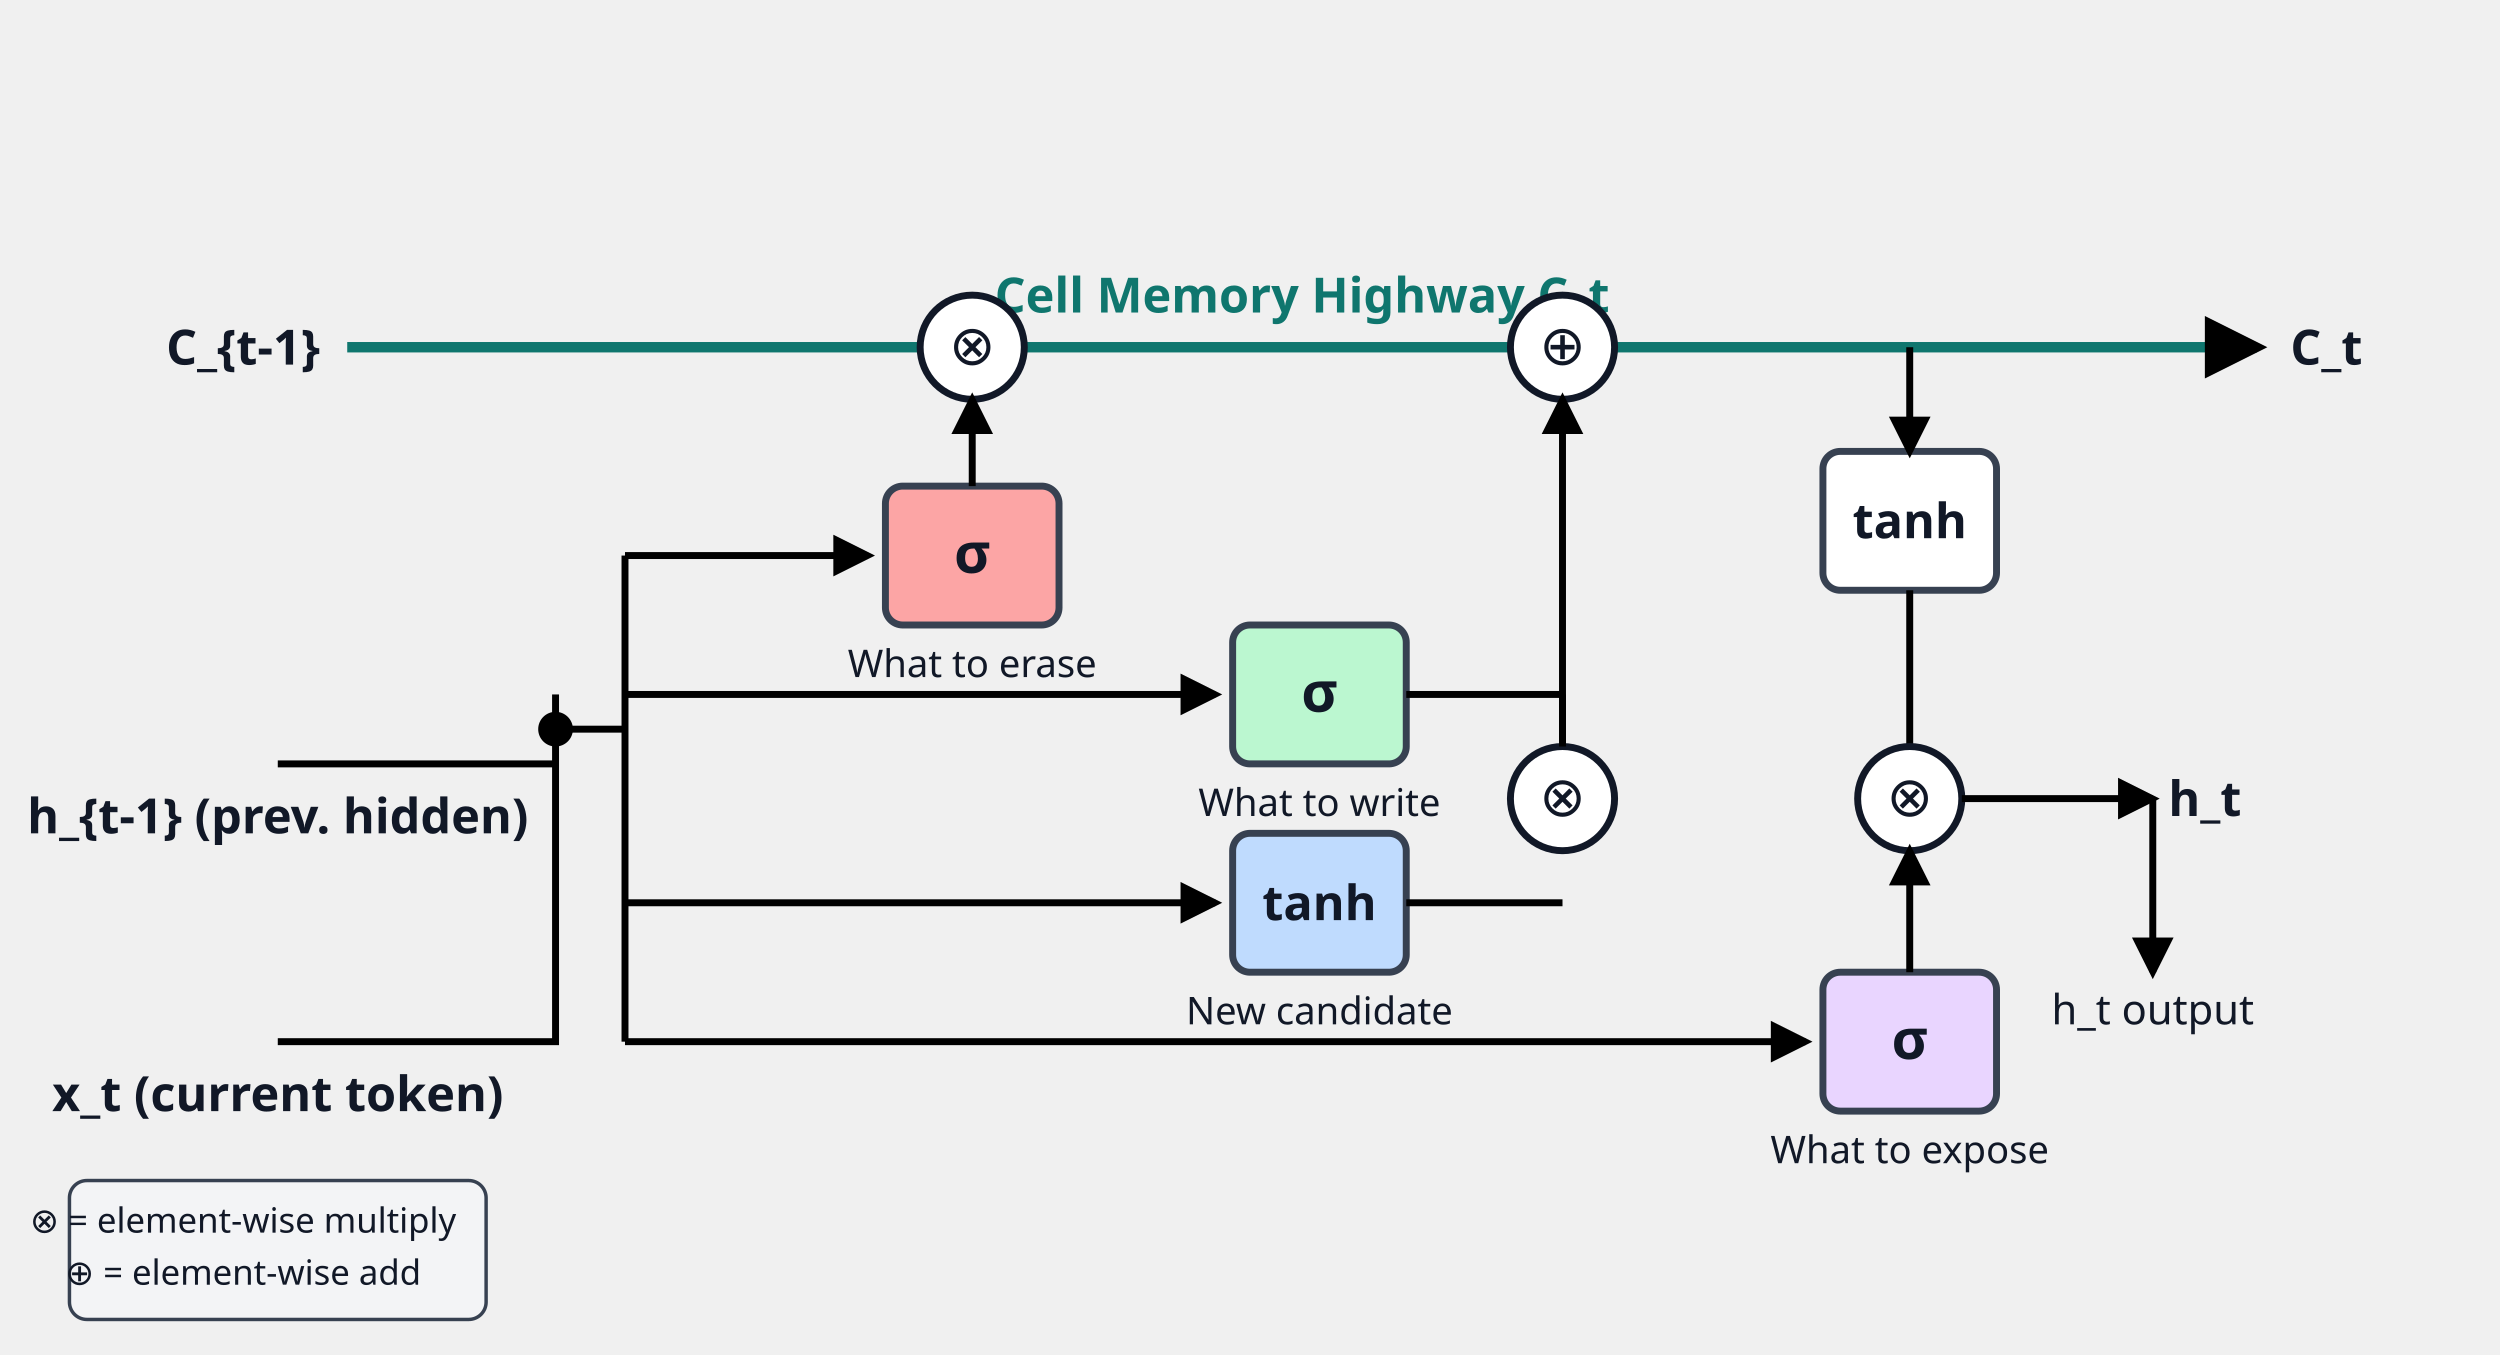
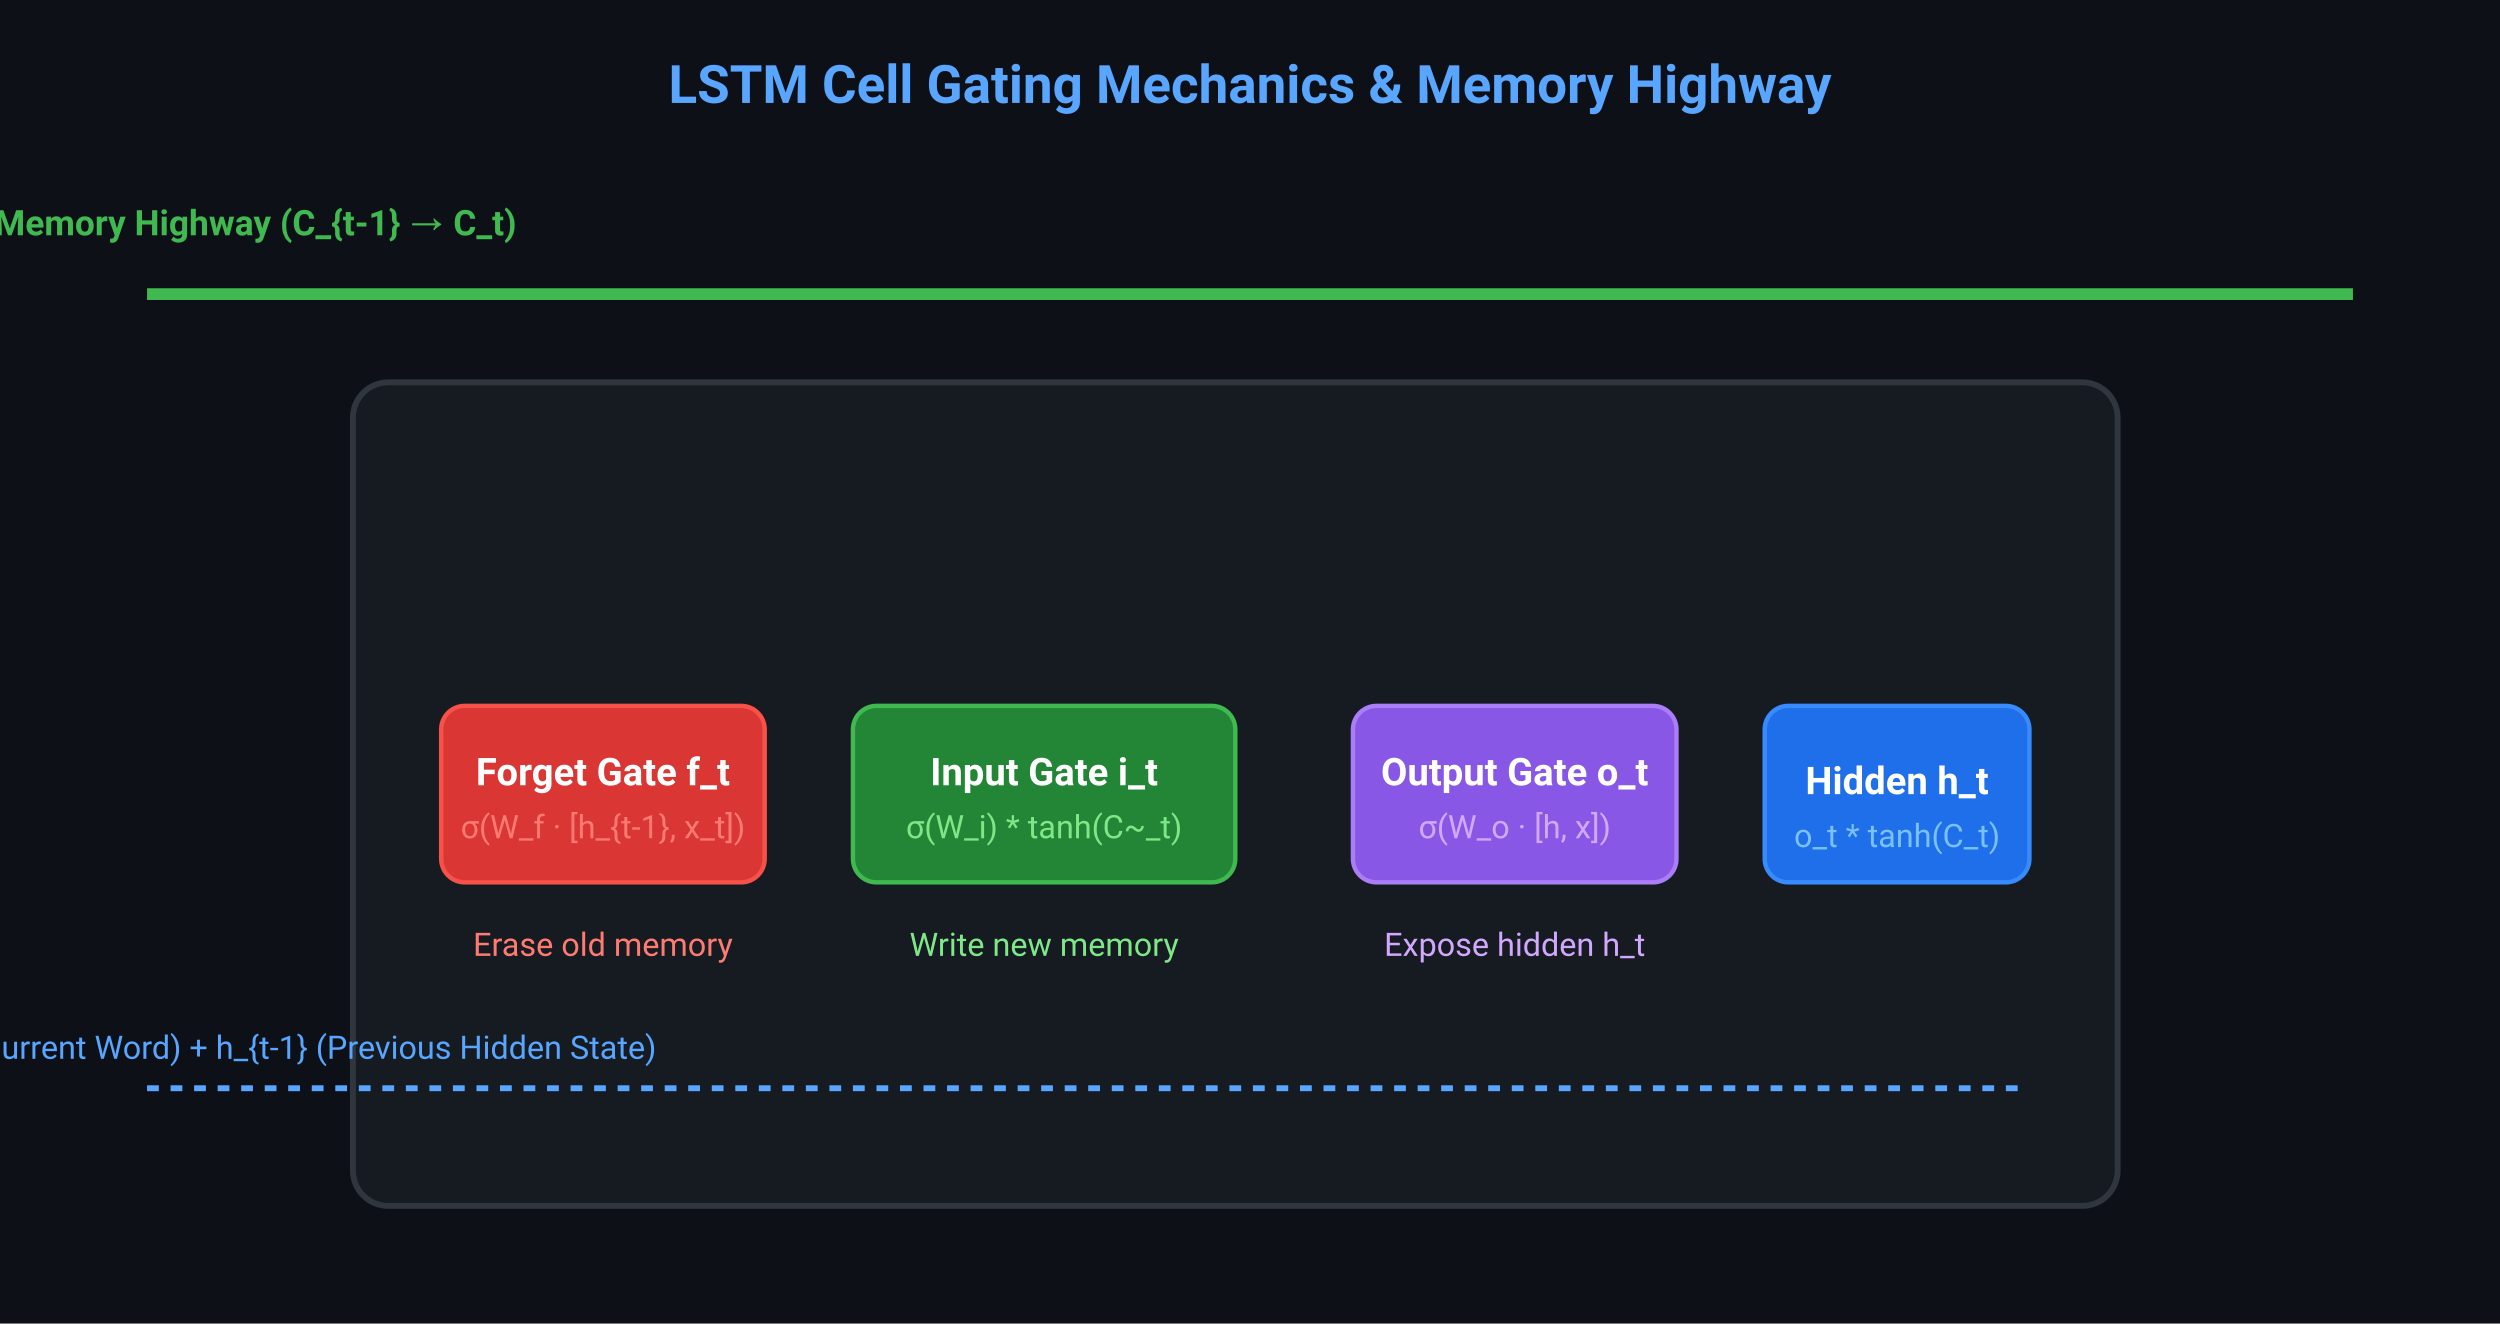
- <svg xmlns="http://www.w3.org/2000/svg" viewBox="0 0 720 390" width="720" height="390" style="background-color: white; font-family: sans-serif;">
+ <svg xmlns="http://www.w3.org/2000/svg" viewBox="0 0 850 450" width="100%" height="100%" style="background-color: #0d1117; font-family: -apple-system, BlinkMacSystemFont, 'Segoe UI', Roboto, Helvetica, Arial, sans-serif;">
+   <style>
+     .title { font-size: 18px; font-weight: bold; fill: #58a6ff; text-anchor: middle; }
+     .box-title { font-size: 13px; font-weight: bold; fill: #ffffff; text-anchor: middle; }
+     .sub-text { font-size: 11px; fill: #8b949e; text-anchor: middle; }
+     .highway { stroke: #3fb950; stroke-width: 4; fill: none; }
+     .arrow { stroke: #58a6ff; stroke-width: 2; marker-end: url(#arrowhead); }
+   </style>
  <defs>
-     <marker id="arrow_black" markerWidth="6" markerHeight="6" refX="5" refY="3" orient="auto">
-       <path d="M0,0 L6,3 L0,6 Z" fill="#000000" />
+     <marker id="arrowhead" markerWidth="8" markerHeight="6" refX="7" refY="3" orient="auto">
+       <polygon points="0 0, 8 3, 0 6" fill="#58a6ff" />
    </marker>
  </defs>
-   <line x1="100" y1="100" x2="650" y2="100" stroke="#0F766E" stroke-width="3" marker-end="url(#arrow_black)" />
-   <text x="375" y="90" font-size="14" font-weight="bold" text-anchor="middle" fill="#0F766E">Cell Memory Highway  C_t</text>
-   <text x="70" y="105" font-size="14" font-weight="bold" text-anchor="middle" fill="#111827">C_{t-1}</text>
-   <text x="670" y="105" font-size="14" font-weight="bold" text-anchor="middle" fill="#111827">C_t</text>
-   <circle cx="280" cy="100" r="15" fill="#fff" stroke="#111827" stroke-width="2" />
-   <text x="280" y="105" font-size="16" text-anchor="middle" fill="#111827">⊗</text>
-   <circle cx="450" cy="100" r="15" fill="#fff" stroke="#111827" stroke-width="2" />
-   <text x="450" y="105" font-size="16" text-anchor="middle" fill="#111827">⊕</text>
-   <text x="80" y="320" font-size="14" font-weight="bold" text-anchor="middle" fill="#111827">x_t (current token)</text>
-   <path d="M 80 300 L 160 300 L 160 200" fill="none" stroke="#000" stroke-width="2" />
-   <text x="80" y="240" font-size="14" font-weight="bold" text-anchor="middle" fill="#111827">h_{t-1} (prev. hidden)</text>
-   <line x1="80" y1="220" x2="160" y2="220" stroke="#000" stroke-width="2" />
-   <circle cx="160" cy="210" r="5" fill="#000" />
-   <line x1="160" y1="210" x2="180" y2="210" stroke="#000" stroke-width="2" />
-   <line x1="180" y1="160" x2="180" y2="300" stroke="#000" stroke-width="2" />
-   <line x1="180" y1="160" x2="250" y2="160" stroke="#000" stroke-width="2" marker-end="url(#arrow_black)" />
-   <line x1="180" y1="200" x2="350" y2="200" stroke="#000" stroke-width="2" marker-end="url(#arrow_black)" />
-   <line x1="180" y1="260" x2="350" y2="260" stroke="#000" stroke-width="2" marker-end="url(#arrow_black)" />
-   <line x1="180" y1="300" x2="520" y2="300" stroke="#000" stroke-width="2" marker-end="url(#arrow_black)" />
-   <rect x="255" y="140" width="50" height="40" rx="5" fill="#FCA5A5" stroke="#374151" stroke-width="2" />
-   <text x="280" y="165" font-size="16" text-anchor="middle" font-weight="bold" fill="#111827">σ</text>
-   <text x="280" y="195" font-size="11" text-anchor="middle" fill="#111827">What to erase</text>
-   <line x1="280" y1="140" x2="280" y2="115" stroke="#000" stroke-width="2" marker-end="url(#arrow_black)" />
-   <rect x="355" y="180" width="50" height="40" rx="5" fill="#BBF7D0" stroke="#374151" stroke-width="2" />
-   <text x="380" y="205" font-size="16" text-anchor="middle" font-weight="bold" fill="#111827">σ</text>
-   <text x="380" y="235" font-size="11" text-anchor="middle" fill="#111827">What to write</text>
-   <rect x="355" y="240" width="50" height="40" rx="5" fill="#BFDBFE" stroke="#374151" stroke-width="2" />
-   <text x="380" y="265" font-size="14" text-anchor="middle" font-weight="bold" fill="#111827">tanh</text>
-   <text x="380" y="295" font-size="11" text-anchor="middle" fill="#111827">New candidate</text>
-   <line x1="405" y1="200" x2="450" y2="200" stroke="#000" stroke-width="2" />
-   <line x1="405" y1="260" x2="450" y2="260" stroke="#000" stroke-width="2" />
-   <line x1="450" y1="200" x2="450" y2="245" stroke="#000" stroke-width="2" />
-   <circle cx="450" cy="230" r="15" fill="#fff" stroke="#111827" stroke-width="2" />
-   <text x="450" y="235" font-size="16" text-anchor="middle" fill="#111827">⊗</text>
-   <line x1="450" y1="215" x2="450" y2="115" stroke="#000" stroke-width="2" marker-end="url(#arrow_black)" />
-   <rect x="525" y="280" width="50" height="40" rx="5" fill="#E9D5FF" stroke="#374151" stroke-width="2" />
-   <text x="550" y="305" font-size="16" text-anchor="middle" font-weight="bold" fill="#111827">σ</text>
-   <text x="550" y="335" font-size="11" text-anchor="middle" fill="#111827">What to expose</text>
-   <rect x="525" y="130" width="50" height="40" rx="5" fill="#fff" stroke="#374151" stroke-width="2" />
-   <text x="550" y="155" font-size="14" text-anchor="middle" font-weight="bold" fill="#111827">tanh</text>
-   <line x1="550" y1="100" x2="550" y2="130" stroke="#000" stroke-width="2" marker-end="url(#arrow_black)" />
-   <line x1="550" y1="170" x2="550" y2="215" stroke="#000" stroke-width="2" />
-   <circle cx="550" cy="230" r="15" fill="#fff" stroke="#111827" stroke-width="2" />
-   <text x="550" y="235" font-size="16" text-anchor="middle" fill="#111827">⊗</text>
-   <line x1="550" y1="280" x2="550" y2="245" stroke="#000" stroke-width="2" marker-end="url(#arrow_black)" />
-   <line x1="565" y1="230" x2="620" y2="230" stroke="#000" stroke-width="2" marker-end="url(#arrow_black)" />
-   <text x="635" y="235" font-size="14" font-weight="bold" text-anchor="middle" fill="#111827">h_t</text>
-   <line x1="620" y1="230" x2="620" y2="280" stroke="#000" stroke-width="2" marker-end="url(#arrow_black)" />
-   <text x="620" y="295" font-size="12" text-anchor="middle" fill="#111827">h_t output</text>
-   <rect x="20" y="340" width="120" height="40" rx="5" fill="#F3F4F6" stroke="#374151" stroke-width="1" />
-   <text x="70" y="355" font-size="10" text-anchor="middle" fill="#111827">⊗ = element-wise multiply</text>
-   <text x="70" y="370" font-size="10" text-anchor="middle" fill="#111827">⊕ = element-wise add</text>
+   <rect width="100%" height="100%" fill="#0d1117" />
+   <text x="425" y="35" class="title">LSTM Cell Gating Mechanics &amp; Memory Highway</text>
+   <path d="M 50 100 L 800 100" class="highway" />
+   <text x="75" y="80" class="sub-text" style="fill:#3fb950; font-weight:bold; font-size:12px;">Cell Memory Highway (C_{t-1} → C_t)</text>
+   <rect x="120" y="130" width="600" height="280" rx="12" fill="#161b22" stroke="#30363d" stroke-width="2" />
+   <rect x="150" y="240" width="110" height="60" rx="8" fill="#da3633" stroke="#f85149" stroke-width="1.5" />
+   <text x="205" y="267" class="box-title">Forget Gate f_t</text>
+   <text x="205" y="285" class="sub-text" style="fill:#ff7b72;">σ(W_f · [h_{t-1}, x_t])</text>
+   <text x="205" y="325" class="sub-text" style="fill:#ff7b72;">Erase old memory</text>
+   <rect x="290" y="240" width="130" height="60" rx="8" fill="#238636" stroke="#3fb950" stroke-width="1.5" />
+   <text x="355" y="267" class="box-title">Input Gate i_t</text>
+   <text x="355" y="285" class="sub-text" style="fill:#7ee787;">σ(W_i) * tanh(C~_t)</text>
+   <text x="355" y="325" class="sub-text" style="fill:#7ee787;">Write new memory</text>
+   <rect x="460" y="240" width="110" height="60" rx="8" fill="#8957e5" stroke="#ab7df8" stroke-width="1.5" />
+   <text x="515" y="267" class="box-title">Output Gate o_t</text>
+   <text x="515" y="285" class="sub-text" style="fill:#d2a8ff;">σ(W_o · [h, x])</text>
+   <text x="515" y="325" class="sub-text" style="fill:#d2a8ff;">Expose hidden h_t</text>
+   <rect x="600" y="240" width="90" height="60" rx="8" fill="#1f6feb" stroke="#388bfd" stroke-width="1.5" />
+   <text x="645" y="270" class="box-title">Hidden h_t</text>
+   <text x="645" y="288" class="sub-text" style="fill:#79c0ff;">o_t * tanh(C_t)</text>
+   <line x1="50" y1="370" x2="690" y2="370" stroke="#58a6ff" stroke-width="2" stroke-dasharray="4,4" />
+   <text x="80" y="360" class="sub-text" style="fill:#58a6ff;">Inputs: x_t (Current Word) + h_{t-1} (Previous Hidden State)</text>
</svg>
